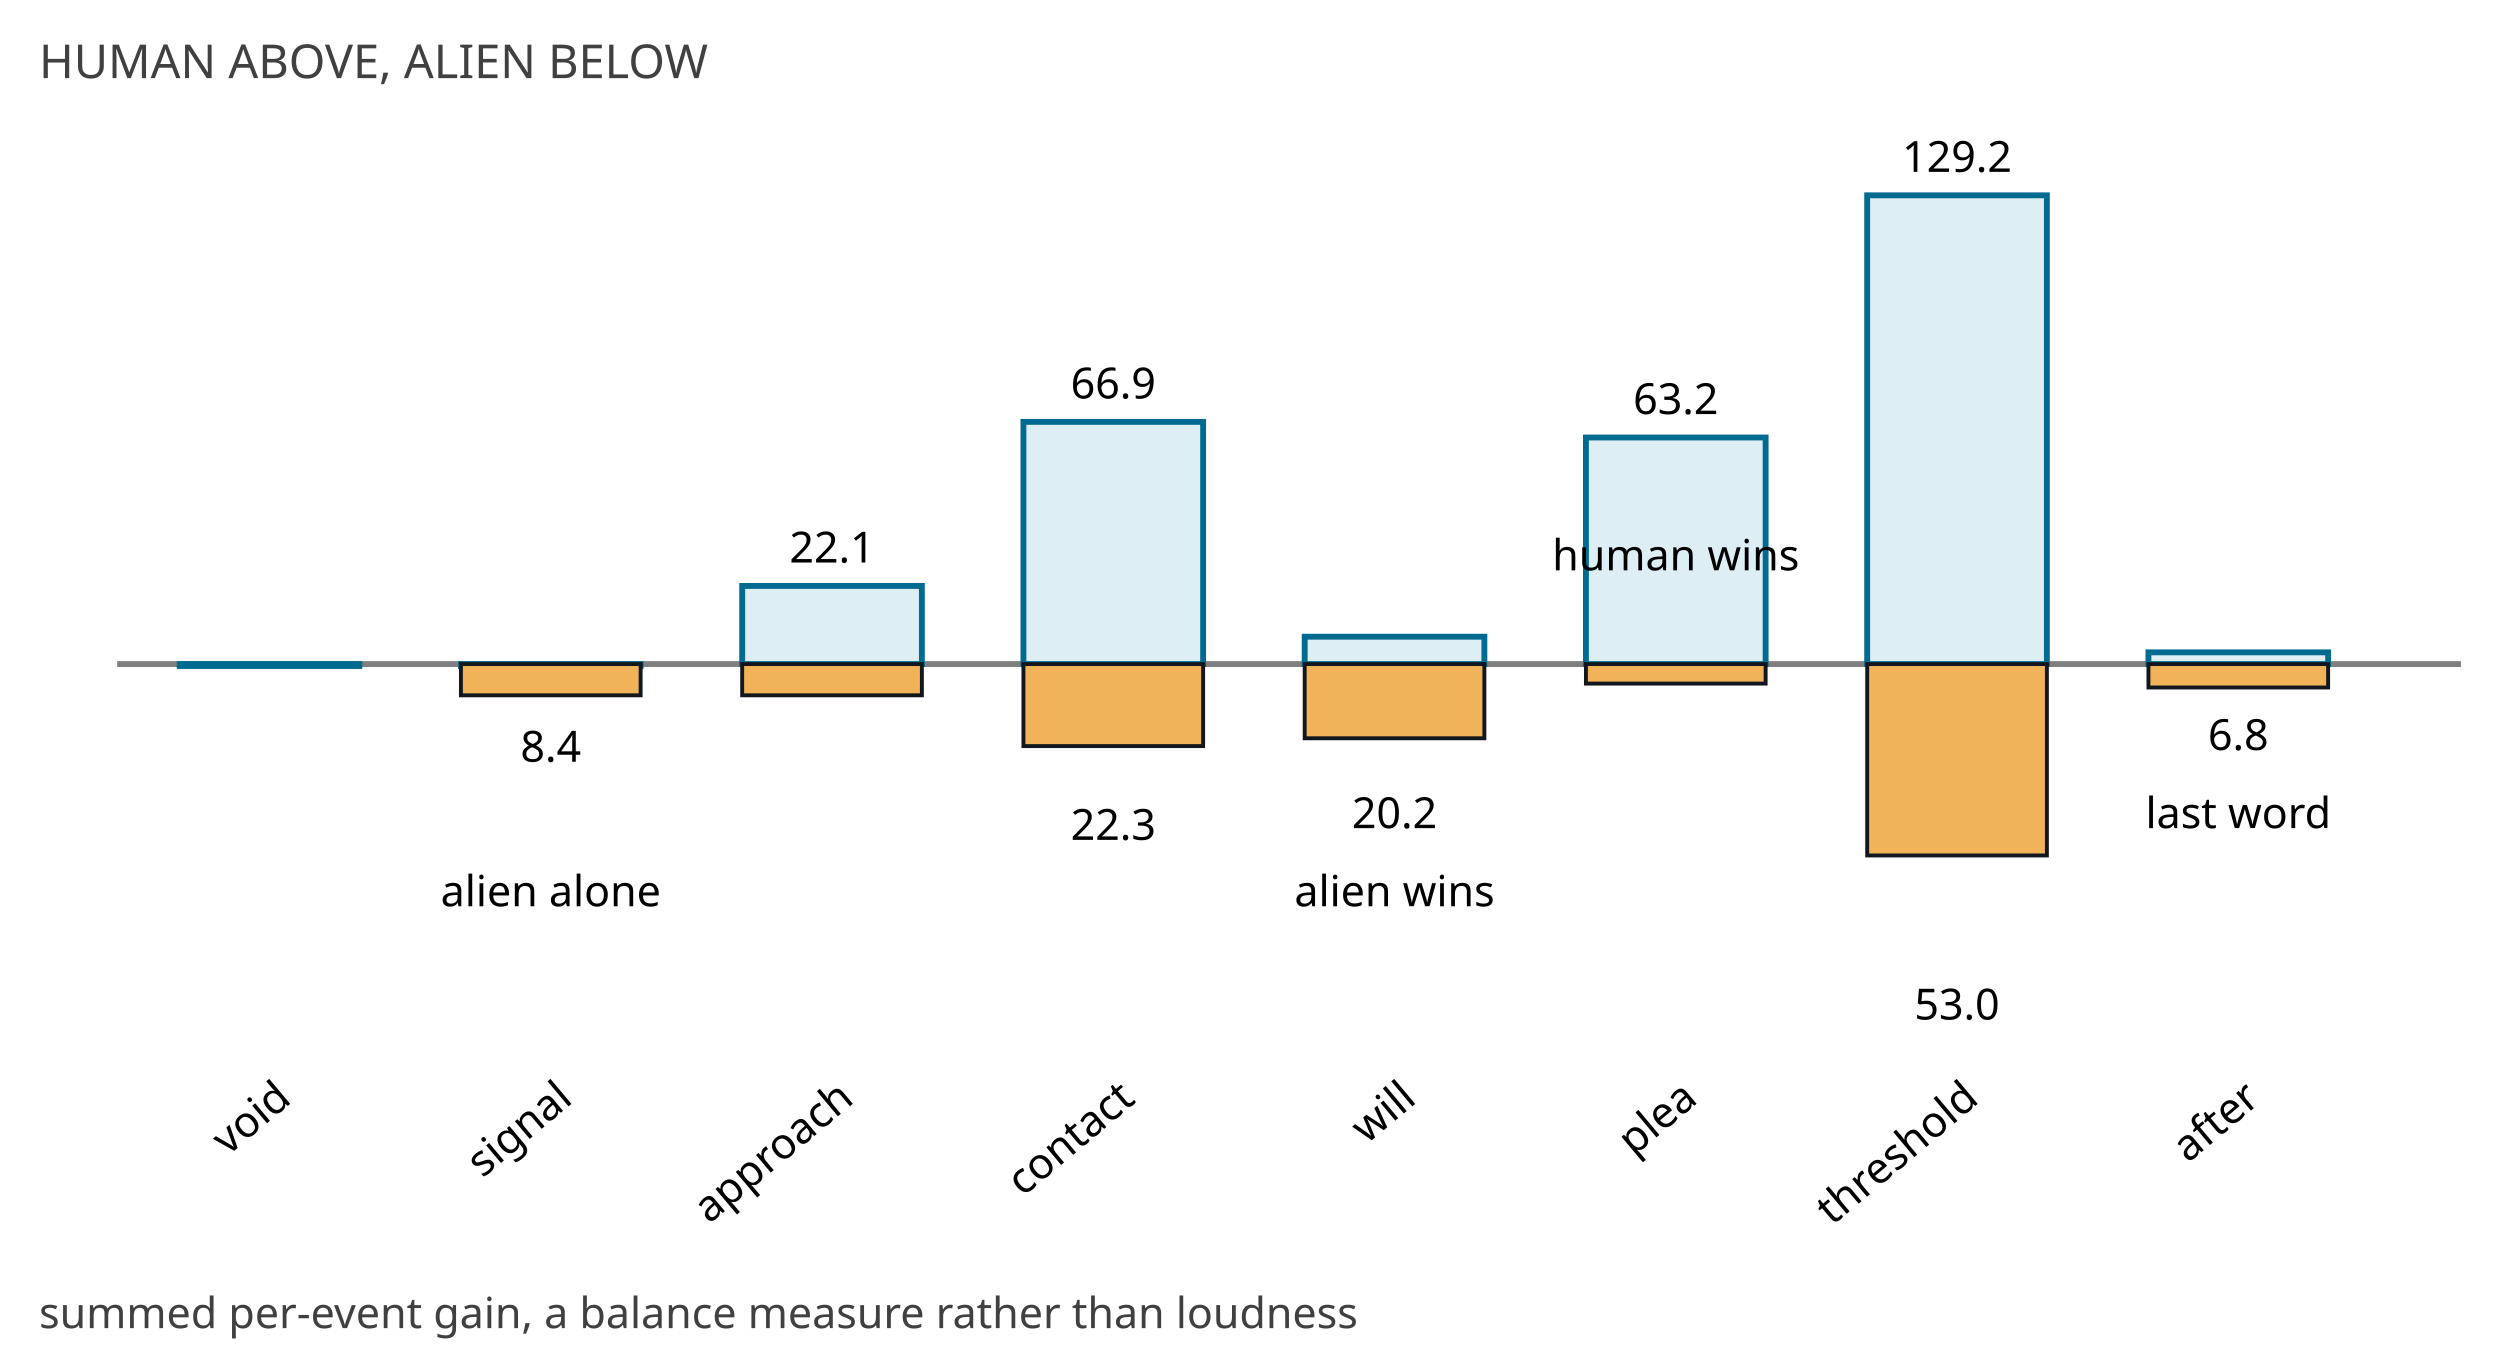
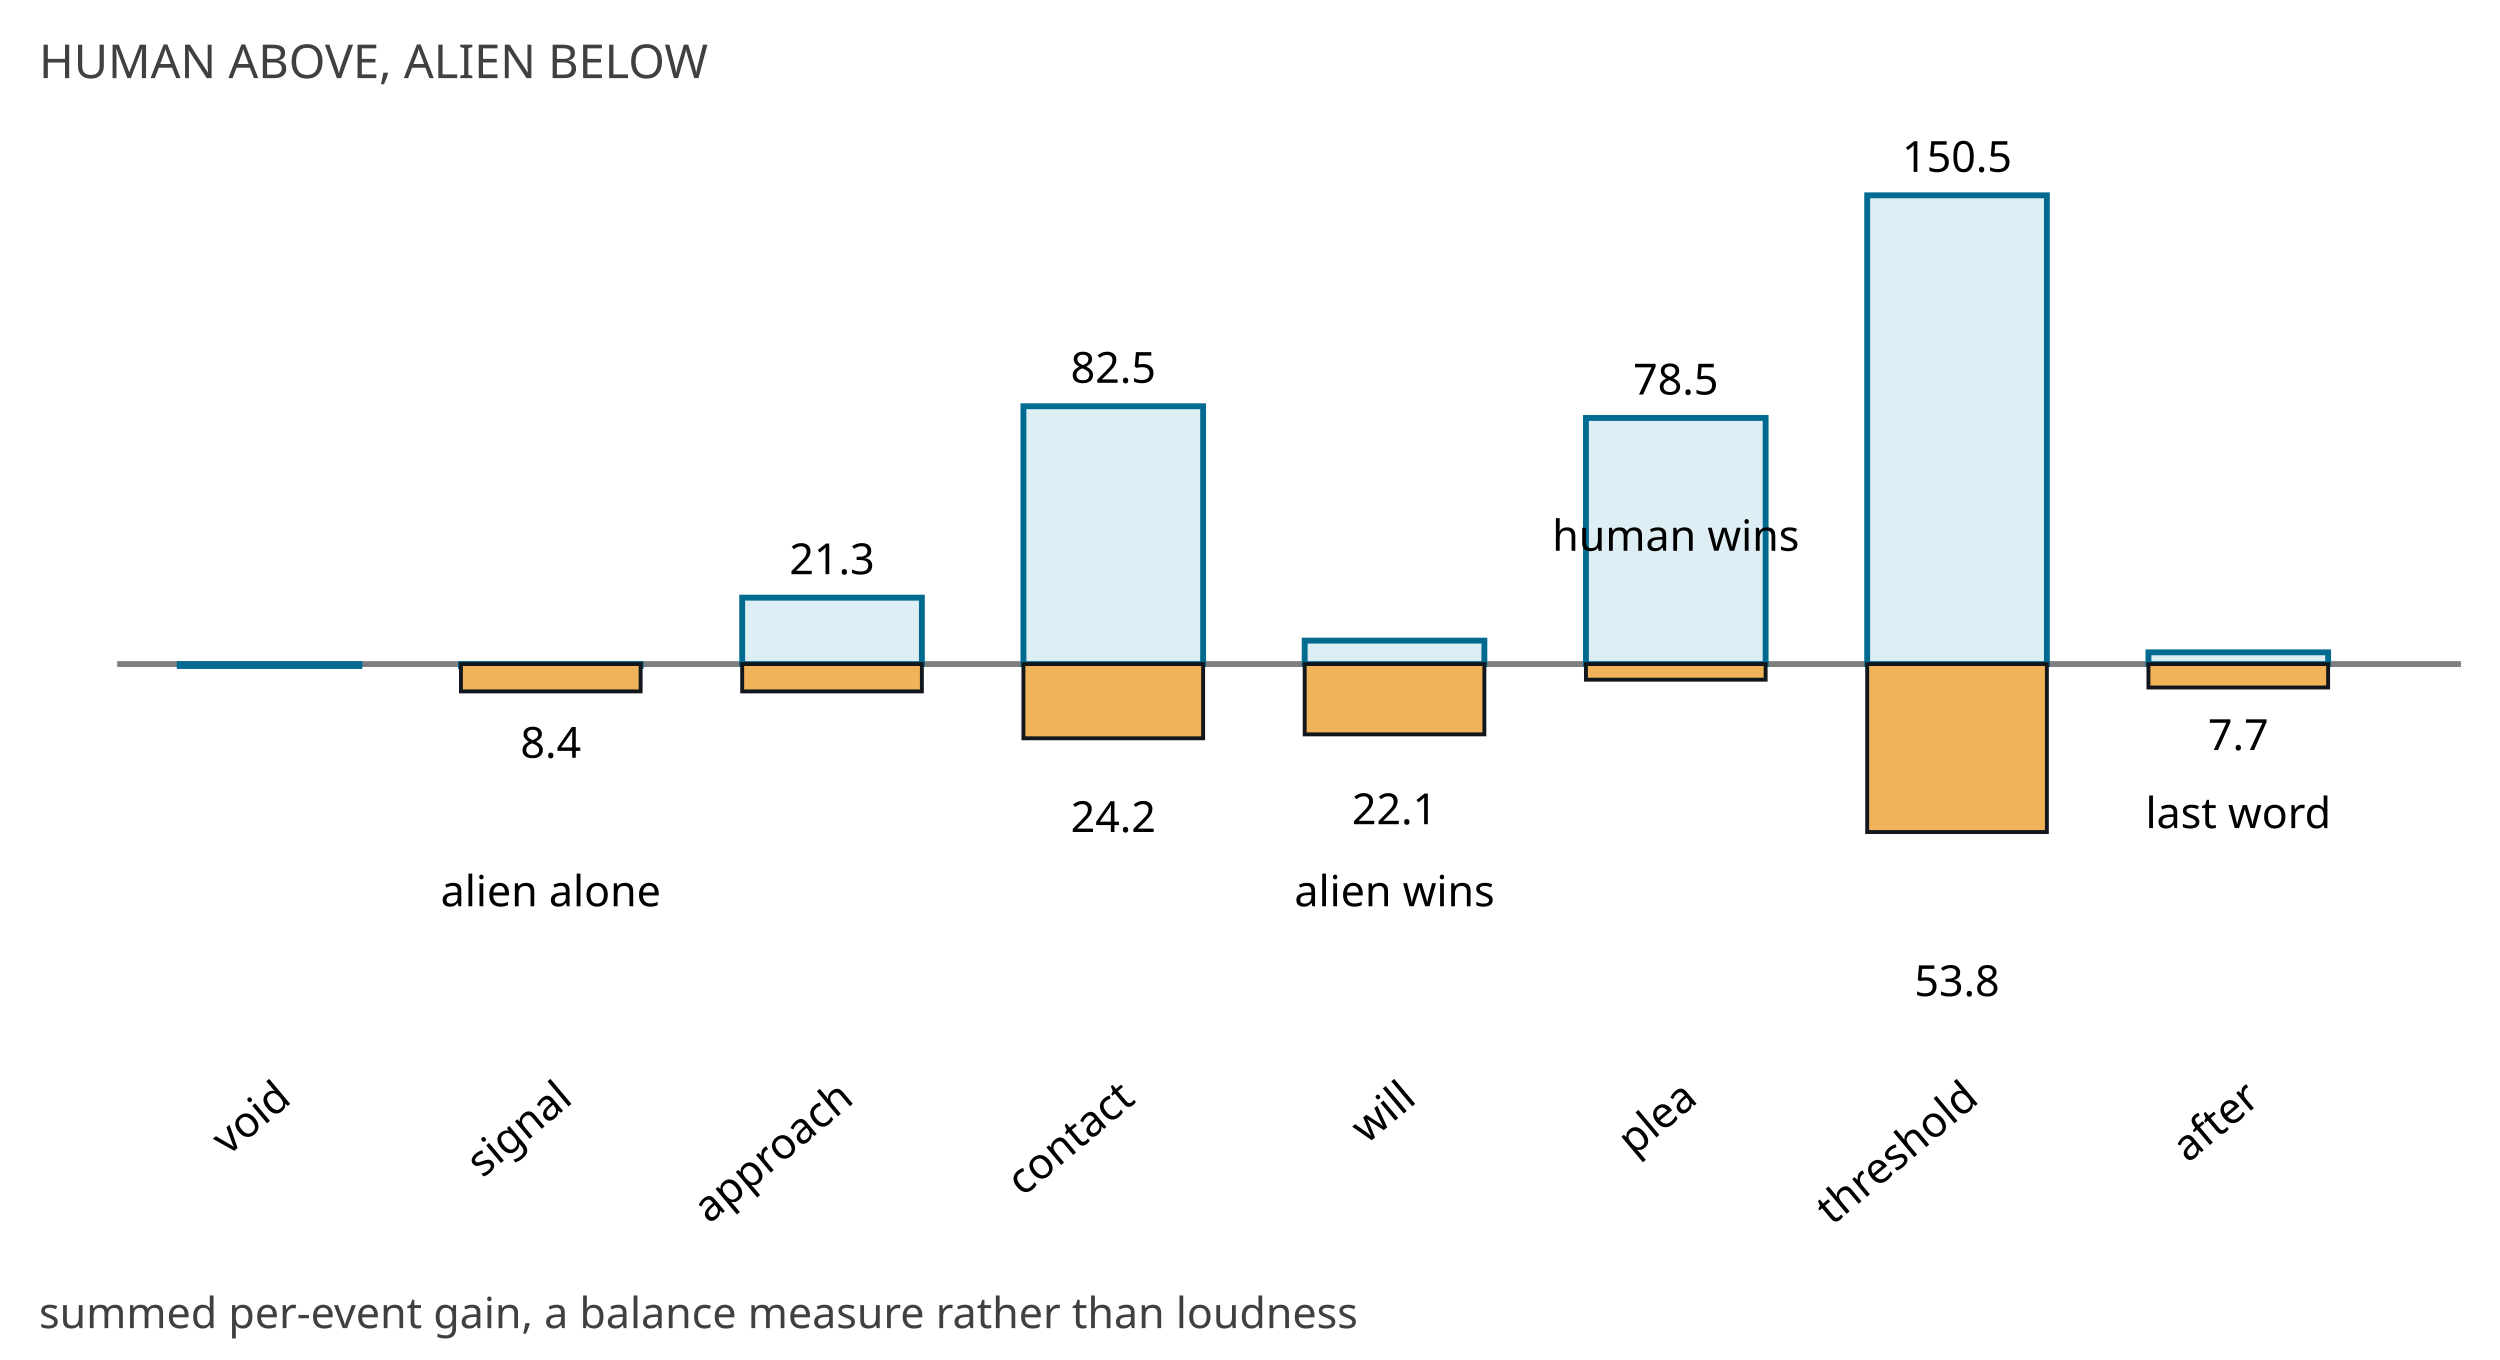
<svg xmlns="http://www.w3.org/2000/svg" width="640" height="348" viewBox="0 0 640 348" font-family="system-ui, sans-serif" font-size="13">
  <text x="10" y="20" font-size="12" fill="currentColor" fill-opacity="0.75">HUMAN ABOVE, ALIEN BELOW</text>
  <line x1="30" y1="170" x2="630" y2="170" stroke="currentColor" stroke-opacity="0.5" stroke-width="1.5" />
  <g fill="#deeef5" stroke="#006a90" stroke-width="1.5">
    <rect x="46" y="170" width="46" height="0.5" />
    <rect x="118" y="170" width="46" height="0.5" />
-     <rect x="190" y="150" width="46" height="20" />
-     <rect x="262" y="108" width="46" height="62" />
-     <rect x="334" y="163" width="46" height="7" />
-     <rect x="406" y="112" width="46" height="58" />
+     <rect x="190" y="153" width="46" height="17" />
+     <rect x="262" y="104" width="46" height="66" />
+     <rect x="334" y="164" width="46" height="6" />
+     <rect x="406" y="107" width="46" height="63" />
    <rect x="478" y="50" width="46" height="120" />
    <rect x="550" y="167" width="46" height="3" />
  </g>
  <g fill="#f0b35a" stroke="#11171d" stroke-width="1">
-     <rect x="118" y="170" width="46" height="8" />
-     <rect x="190" y="170" width="46" height="8" />
-     <rect x="262" y="170" width="46" height="21" />
-     <rect x="334" y="170" width="46" height="19" />
-     <rect x="406" y="170" width="46" height="5" />
-     <rect x="478" y="170" width="46" height="49" />
+     <rect x="118" y="170" width="46" height="7" />
+     <rect x="190" y="170" width="46" height="7" />
+     <rect x="262" y="170" width="46" height="19" />
+     <rect x="334" y="170" width="46" height="18" />
+     <rect x="406" y="170" width="46" height="4" />
+     <rect x="478" y="170" width="46" height="43" />
    <rect x="550" y="170" width="46" height="6" />
  </g>
  <g font-size="11" fill="currentColor" text-anchor="middle">
-     <text x="213" y="144">22.1</text>
-     <text x="285" y="102">66.9</text>
-     <text x="429" y="106">63.2</text>
-     <text x="501" y="44">129.2</text>
+     <text x="213" y="147">21.3</text>
+     <text x="285" y="98">82.5</text>
+     <text x="429" y="101">78.5</text>
+     <text x="501" y="44">150.5</text>
  </g>
  <g font-size="11" fill="currentColor" text-anchor="middle">
-     <text x="141" y="195">8.4</text>
-     <text x="285" y="215">22.3</text>
-     <text x="357" y="212">20.2</text>
-     <text x="501" y="261">53.0</text>
-     <text x="573" y="192">6.8</text>
+     <text x="141" y="194">8.4</text>
+     <text x="285" y="213">24.2</text>
+     <text x="357" y="211">22.1</text>
+     <text x="501" y="255">53.8</text>
+     <text x="573" y="192">7.7</text>
  </g>
  <text x="141" y="232" font-size="11" text-anchor="middle" fill="currentColor">alien alone</text>
  <text x="357" y="232" font-size="11" text-anchor="middle" fill="currentColor">alien wins</text>
-   <text x="429" y="146" font-size="11" text-anchor="middle" fill="currentColor">human wins</text>
+   <text x="429" y="141" font-size="11" text-anchor="middle" fill="currentColor">human wins</text>
  <text x="573" y="212" font-size="11" text-anchor="middle" fill="currentColor">last word</text>
  <g font-size="11" fill="currentColor" text-anchor="end">
    <text transform="translate(75,282) rotate(-40)">void</text>
    <text transform="translate(147,282) rotate(-40)">signal</text>
    <text transform="translate(219,282) rotate(-40)">approach</text>
    <text transform="translate(291,282) rotate(-40)">contact</text>
    <text transform="translate(363,282) rotate(-40)">will</text>
    <text transform="translate(435,282) rotate(-40)">plea</text>
    <text transform="translate(507,282) rotate(-40)">threshold</text>
    <text transform="translate(579,282) rotate(-40)">after</text>
  </g>
  <text x="10" y="340" font-size="11" fill="currentColor" fill-opacity="0.75">summed per-event gain, a balance measure rather than loudness</text>
</svg>
